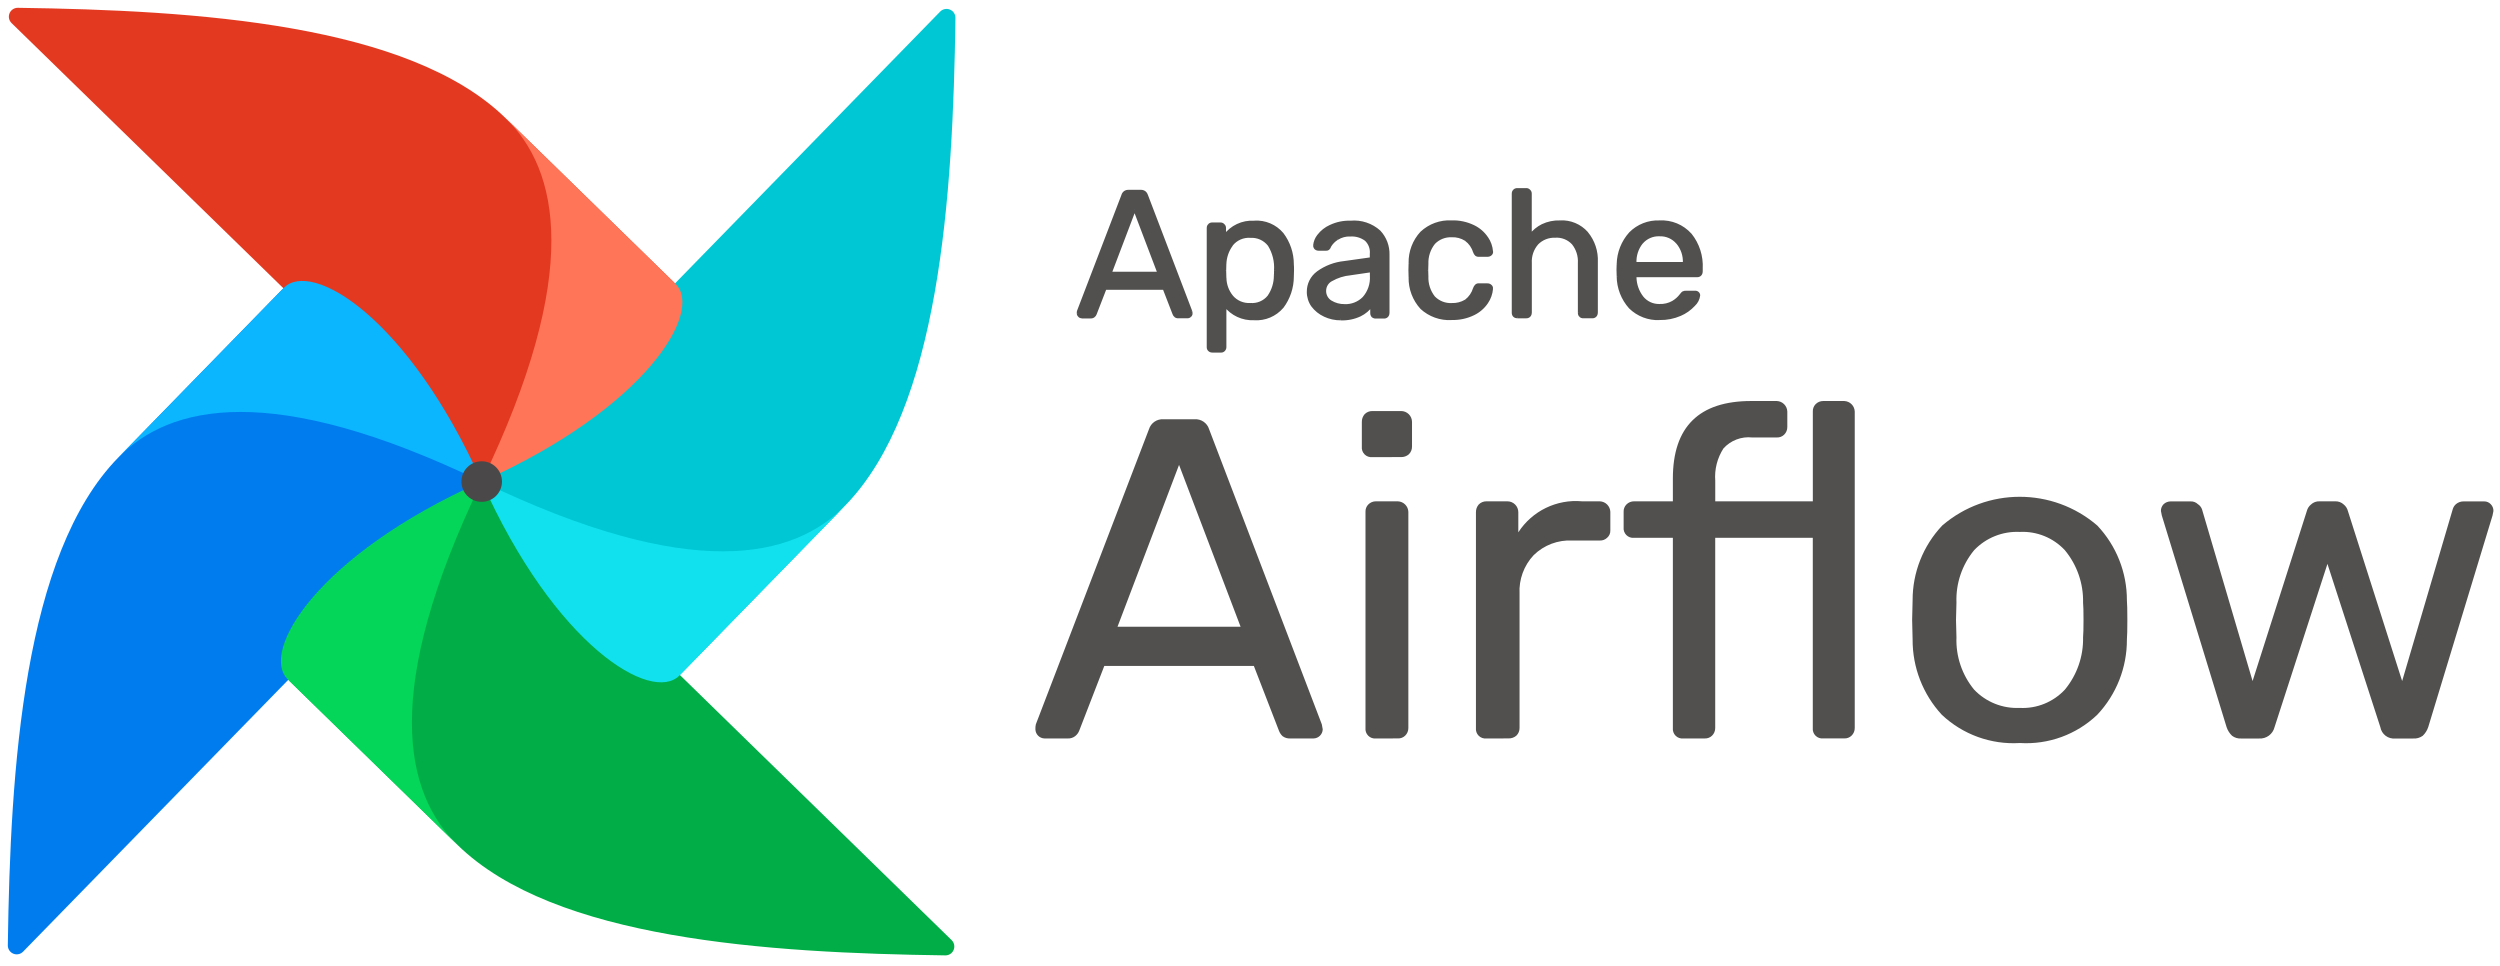
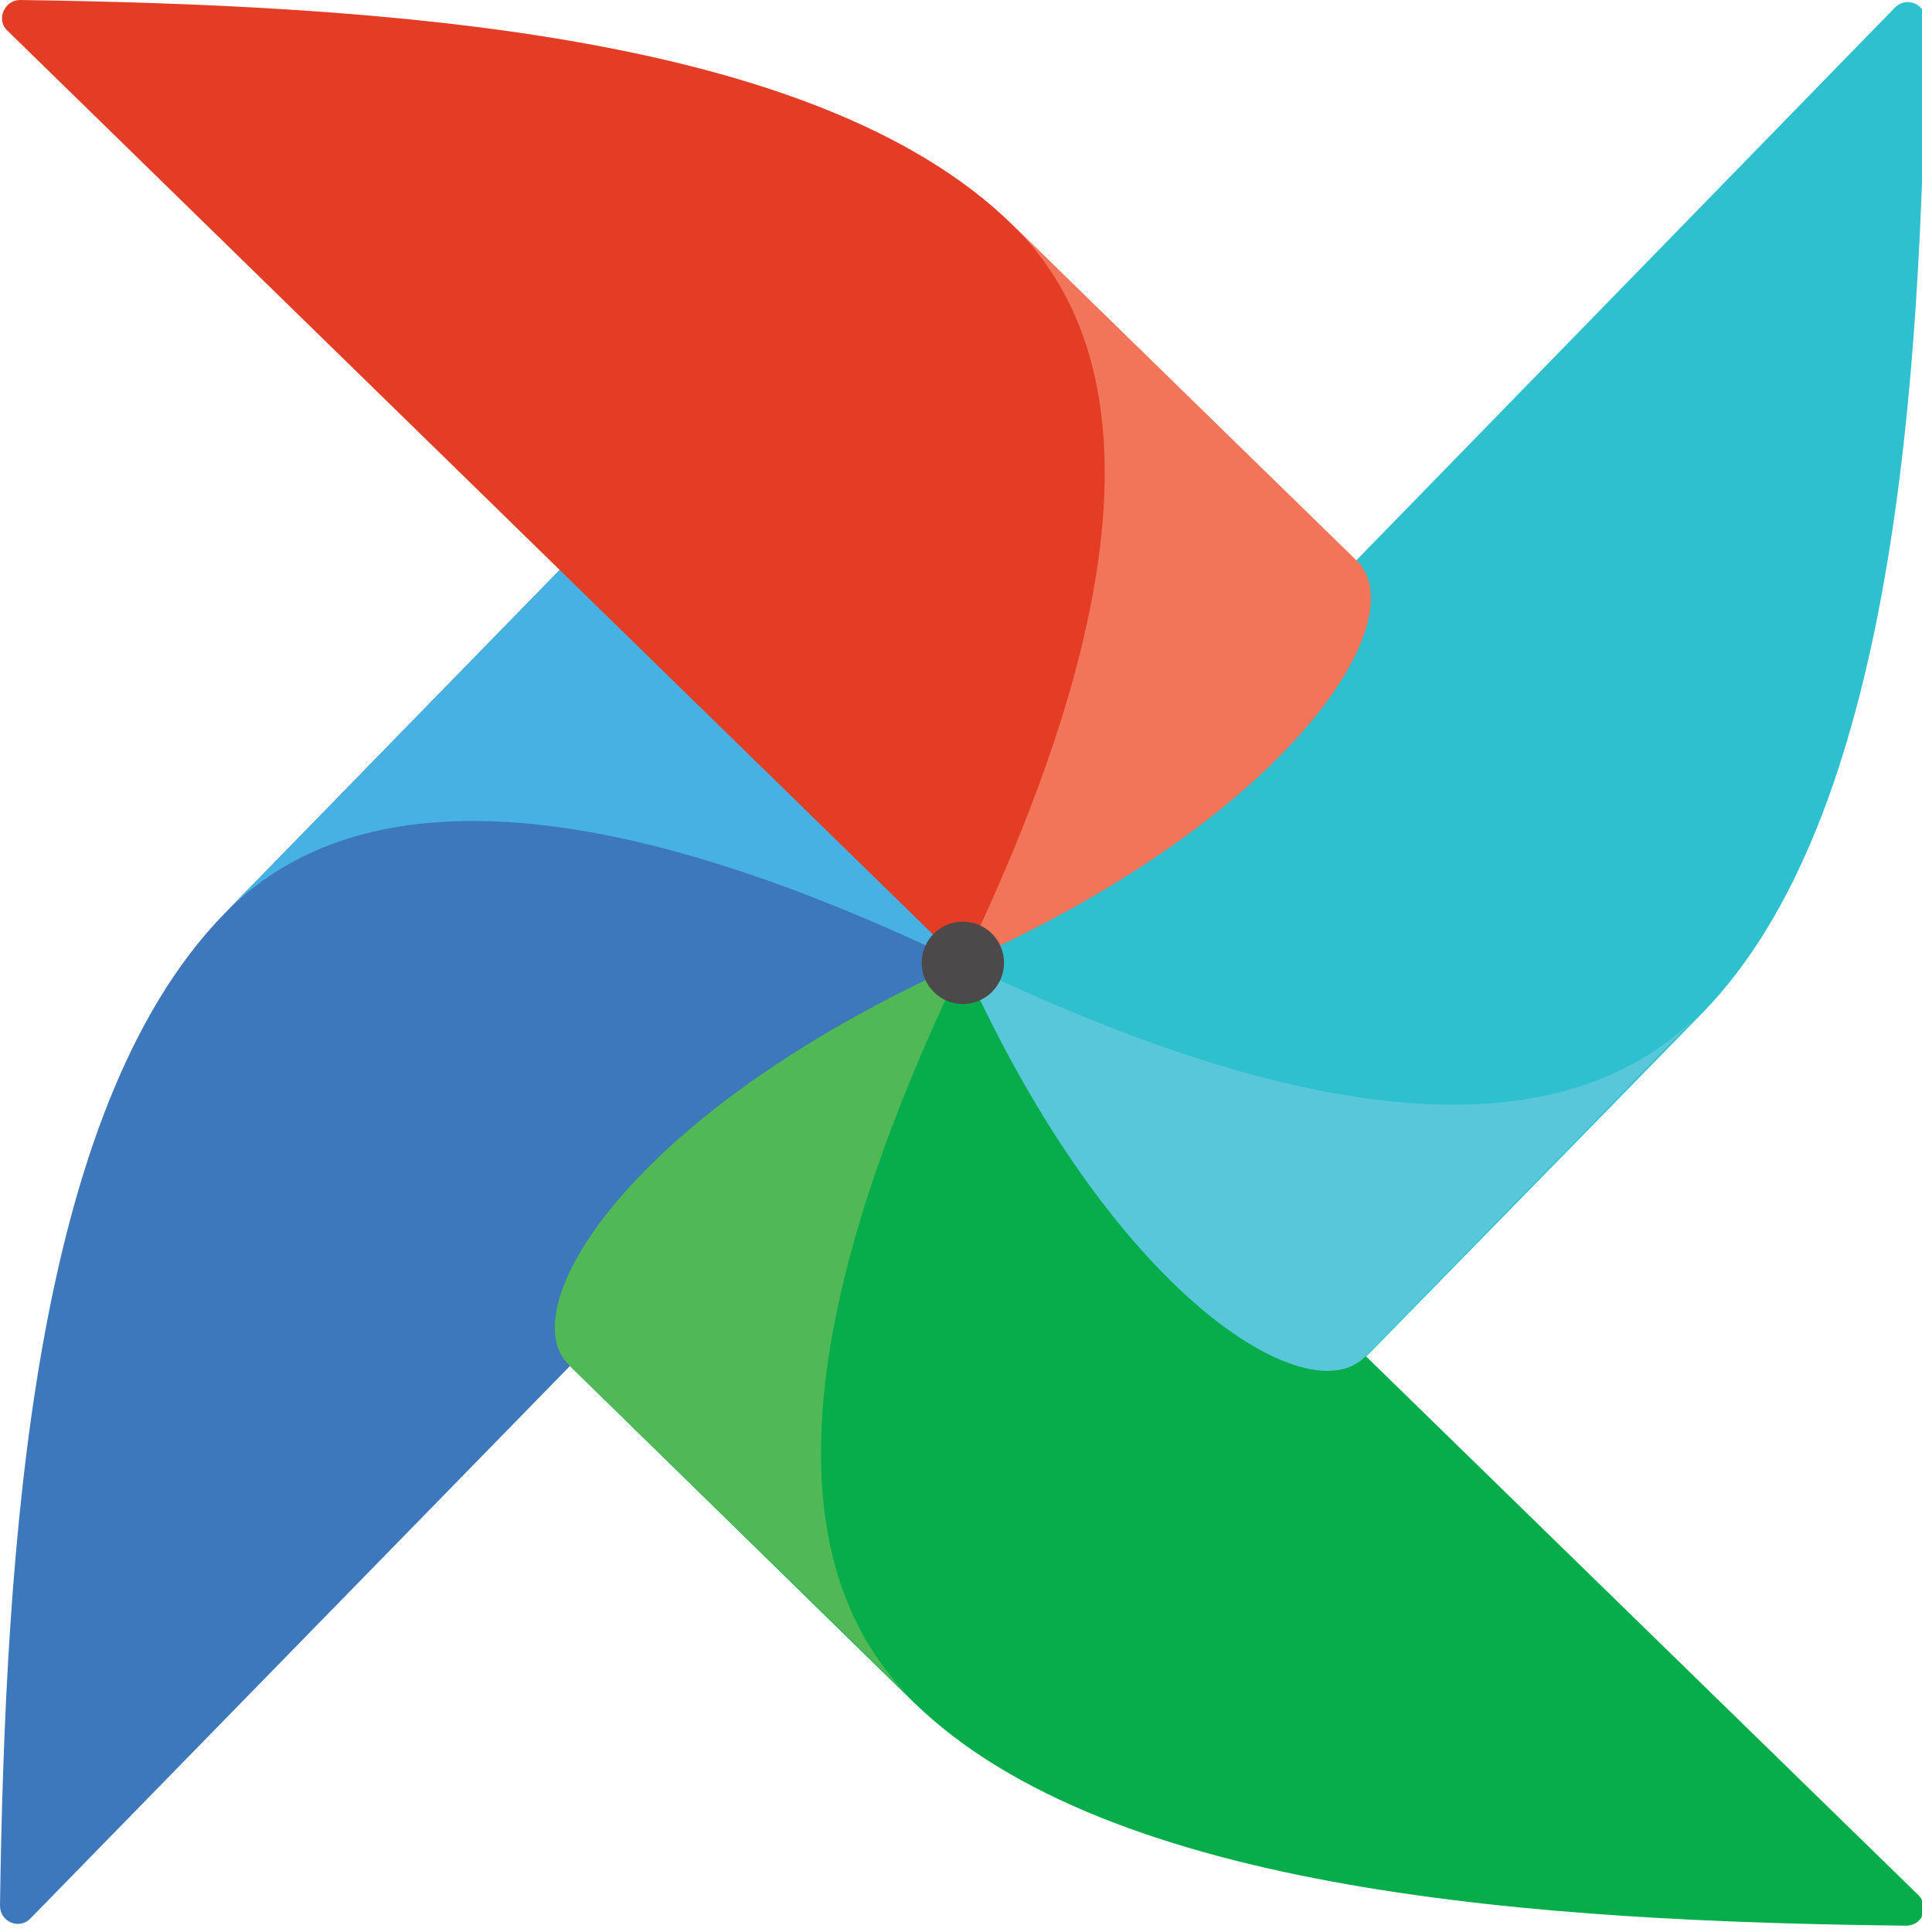
- <svg xmlns="http://www.w3.org/2000/svg" width="155.314" height="60" viewBox="0 0 155.314 60">
-   <defs>
-     <clipPath id="clip-path">
-       <path id="Rectangle_1" d="M0 0h155.314v60H0z" fill="none" data-name="Rectangle 1" />
-     </clipPath>
-   </defs>
-   <g id="logo" transform="translate(-1305 -780.355)">
-     <g id="Group_2" clip-path="url(#clip-path)" data-name="Group 2" transform="translate(1305 780.355)">
-       <g id="Group_1" data-name="Group 1" transform="translate(.486 .486)">
-         <path id="Path_1" d="M1307.562 880.867l28.187-28.893a.521.521 0 0 0 .063-.666c-1.714-2.393-4.877-2.808-6.049-4.416-3.472-4.763-4.353-7.459-5.845-7.292a.456.456 0 0 0-.271.143l-10.182 10.438c-5.858 6-6.7 19.225-6.852 30.3a.552.552 0 0 0 .949.386z" fill="#017cee" data-name="Path 1" transform="translate(-1306.613 -822.232)" />
-         <path id="Path_2" d="M1405.512 908.489l-28.893-28.189a.521.521 0 0 0-.667-.063c-2.393 1.715-2.808 4.877-4.416 6.049-4.763 3.472-7.459 4.353-7.292 5.845a.456.456 0 0 0 .143.27l10.438 10.182c6 5.858 19.225 6.7 30.3 6.852a.552.552 0 0 0 .387-.946z" fill="#00ad46" data-name="Path 2" transform="translate(-1346.876 -850.567)" />
-         <path id="Path_3" d="M1373.909 902.252c-3.28-3.2-4.8-9.53 1.486-22.583-10.219 4.567-13.8 10.57-12.039 12.289z" fill="#04d659" data-name="Path 3" transform="translate(-1345.96 -850.233)" />
-         <path id="Path_4" d="M1433.132 782.359l-28.186 28.893a.52.52 0 0 0-.063.666c1.715 2.393 4.876 2.808 6.049 4.416 3.472 4.763 4.354 7.459 5.845 7.292a.454.454 0 0 0 .271-.143l10.182-10.438c5.858-6 6.7-19.225 6.852-30.3a.553.553 0 0 0-.95-.386z" fill="#00c7d4" data-name="Path 4" transform="translate(-1375.21 -782.123)" />
-         <path id="Path_5" d="M1426.9 881.155c-3.2 3.28-9.53 4.8-22.584-1.486 4.567 10.219 10.57 13.8 12.289 12.039z" fill="#11e1ee" data-name="Path 5" transform="translate(-1374.875 -850.233)" />
-         <path id="Path_6" d="M1307 782.919l28.893 28.186a.521.521 0 0 0 .666.063c2.393-1.715 2.808-4.877 4.416-6.049 4.763-3.472 7.459-4.353 7.292-5.845a.459.459 0 0 0-.143-.271l-10.438-10.182c-6-5.858-19.225-6.7-30.3-6.852a.552.552 0 0 0-.386.95z" fill="#e43921" data-name="Path 6" transform="translate(-1306.766 -781.97)" />
-         <path id="Path_7" d="M1405.8 804.711c3.28 3.2 4.8 9.53-1.486 22.584 10.219-4.567 13.8-10.571 12.039-12.289z" fill-rule="evenodd" fill="#ff7557" data-name="Path 7" transform="translate(-1374.875 -797.859)" />
-         <path id="Path_8" d="M1329.355 849.266c3.2-3.28 9.53-4.8 22.584 1.486-4.567-10.219-10.57-13.8-12.289-12.039z" fill="#0cb6ff" data-name="Path 8" transform="translate(-1322.503 -821.316)" />
-         <circle id="Ellipse_1" cx="1.26" cy="1.26" r="1.26" fill="#4a4848" data-name="Ellipse 1" transform="translate(28.18 28.171)" />
-         <path id="Path_9" d="M1527.558 827.347a.229.229 0 0 1-.223-.223.458.458 0 0 1 .011-.123l2.766-7.214a.346.346 0 0 1 .357-.245h.758a.348.348 0 0 1 .357.245l2.754 7.214.022.123a.228.228 0 0 1-.223.223h-.568a.288.288 0 0 1-.19-.056.352.352 0 0 1-.089-.134l-.613-1.583h-3.657l-.613 1.583a.317.317 0 0 1-.1.134.269.269 0 0 1-.178.056zm4.795-2.732l-1.505-3.958-1.505 3.958zm3.322 4.85a.258.258 0 0 1-.189-.078.241.241 0 0 1-.067-.178v-7.4a.241.241 0 0 1 .067-.178.258.258 0 0 1 .189-.078h.513a.268.268 0 0 1 .256.256v.49a2.118 2.118 0 0 1 1.828-.858 2.092 2.092 0 0 1 1.751.736 3.135 3.135 0 0 1 .636 1.9q.011.122.011.379t-.011.379a3.168 3.168 0 0 1-.636 1.9 2.111 2.111 0 0 1-1.751.736 2.154 2.154 0 0 1-1.806-.836v2.587a.241.241 0 0 1-.067.178.223.223 0 0 1-.179.078zm2.364-2.91a1.324 1.324 0 0 0 1.149-.491 2.266 2.266 0 0 0 .4-1.293q.011-.111.011-.323 0-2.107-1.562-2.107a1.365 1.365 0 0 0-1.159.513 2.111 2.111 0 0 0-.412 1.2l-.012.424.012.435a1.862 1.862 0 0 0 .424 1.149 1.4 1.4 0 0 0 1.148.493zm5.628.9a2.329 2.329 0 0 1-1.015-.223 1.94 1.94 0 0 1-.747-.6 1.487 1.487 0 0 1-.268-.859 1.459 1.459 0 0 1 .6-1.2 3.4 3.4 0 0 1 1.65-.624l1.661-.234v-.323q0-1.137-1.3-1.137a1.4 1.4 0 0 0-.8.212 1.376 1.376 0 0 0-.468.48.305.305 0 0 1-.089.145.18.18 0 0 1-.134.045h-.48a.23.23 0 0 1-.245-.245 1.17 1.17 0 0 1 .245-.6 1.931 1.931 0 0 1 .747-.591 2.7 2.7 0 0 1 1.238-.256 2.351 2.351 0 0 1 1.8.591 2.032 2.032 0 0 1 .547 1.45v3.613a.257.257 0 0 1-.078.19.24.24 0 0 1-.178.067h-.513a.233.233 0 0 1-.257-.256v-.479a1.923 1.923 0 0 1-.714.6 2.557 2.557 0 0 1-1.203.237zm.234-.836a1.579 1.579 0 0 0 1.182-.469 1.881 1.881 0 0 0 .468-1.371v-.312l-1.293.19a2.918 2.918 0 0 0-1.193.379.761.761 0 0 0-.4.658.784.784 0 0 0 .368.691 1.585 1.585 0 0 0 .867.237zm6.643.836a2.556 2.556 0 0 1-1.873-.669 2.738 2.738 0 0 1-.714-1.9l-.011-.446.011-.446a2.7 2.7 0 0 1 .714-1.885 2.531 2.531 0 0 1 1.873-.68 2.917 2.917 0 0 1 1.36.29 2.077 2.077 0 0 1 .825.714 1.7 1.7 0 0 1 .3.848.2.2 0 0 1-.067.178.281.281 0 0 1-.19.067h-.535a.265.265 0 0 1-.168-.045.458.458 0 0 1-.111-.178 1.428 1.428 0 0 0-.535-.758 1.516 1.516 0 0 0-.87-.234 1.45 1.45 0 0 0-1.1.435 1.952 1.952 0 0 0-.435 1.3l-.011.4.011.379a1.969 1.969 0 0 0 .435 1.316 1.446 1.446 0 0 0 1.1.424 1.577 1.577 0 0 0 .87-.223 1.493 1.493 0 0 0 .535-.769.458.458 0 0 1 .111-.178.228.228 0 0 1 .168-.056h.535a.258.258 0 0 1 .19.078.2.2 0 0 1 .067.178 1.75 1.75 0 0 1-.3.847 2.078 2.078 0 0 1-.825.714 2.876 2.876 0 0 1-1.361.302zm4.078-.112a.233.233 0 0 1-.257-.256v-7.4a.241.241 0 0 1 .067-.178.259.259 0 0 1 .19-.078h.557a.267.267 0 0 1 .257.256v2.6a2.167 2.167 0 0 1 .758-.624 2.353 2.353 0 0 1 1.082-.223 2.067 2.067 0 0 1 1.661.691 2.642 2.642 0 0 1 .6 1.818v3.144a.257.257 0 0 1-.078.19.24.24 0 0 1-.178.067h-.557a.233.233 0 0 1-.256-.256V824a1.775 1.775 0 0 0-.39-1.227 1.387 1.387 0 0 0-1.1-.435 1.481 1.481 0 0 0-1.126.446 1.7 1.7 0 0 0-.412 1.215v3.088a.257.257 0 0 1-.078.19.24.24 0 0 1-.178.067zm8.846.112a2.466 2.466 0 0 1-1.84-.7 2.938 2.938 0 0 1-.747-1.94l-.011-.379.011-.368a2.953 2.953 0 0 1 .758-1.918 2.7 2.7 0 0 1 3.735.078 3.114 3.114 0 0 1 .68 2.119v.19a.257.257 0 0 1-.078.189.241.241 0 0 1-.178.067h-3.858v.1a2.11 2.11 0 0 0 .435 1.238 1.332 1.332 0 0 0 1.081.5 1.563 1.563 0 0 0 .836-.2 1.7 1.7 0 0 0 .491-.435.6.6 0 0 1 .145-.156.391.391 0 0 1 .19-.033h.547a.252.252 0 0 1 .167.056.192.192 0 0 1 .067.156.975.975 0 0 1-.312.591 2.51 2.51 0 0 1-.859.6 3.049 3.049 0 0 1-1.26.248zm1.527-3.434v-.033a1.817 1.817 0 0 0-.424-1.249 1.512 1.512 0 0 0-2.23 0 1.883 1.883 0 0 0-.4 1.249v.033z" fill="#51504f" data-name="Path 9" transform="translate(-1460.834 -808.144)" />
-         <path id="Path_10" d="M1527.2 827.081l-.061.061zm-.056-.279l-.08-.031zm2.766-7.214l.08.031zm1.472 0l-.081.029zm2.754 7.214l.084-.015a.064.064 0 0 0 0-.015zm.022.123h.086v-.015zm-.067.156l.06.061zm-.914.011l-.061.061.006.005zm-.089-.134l.081-.027zm-.613-1.583l.08-.031a.086.086 0 0 0-.08-.055zm-3.657 0v-.086a.086.086 0 0 0-.08.055zm-.613 1.583l-.08-.031zm-.1.134l.055.066zm4.047-2.676v.086a.086.086 0 0 0 .08-.116zm-1.505-3.958l.08-.03a.086.086 0 0 0-.16 0zm-1.505 3.958l-.08-.03a.086.086 0 0 0 .08.116zm-1.784 2.646a.128.128 0 0 1-.1-.042l-.122.121a.3.3 0 0 0 .217.092zm-.1-.042a.129.129 0 0 1-.042-.1h-.171a.3.3 0 0 0 .092.217zm-.042-.1a.38.38 0 0 1 .007-.1l-.163-.054a.514.514 0 0 0-.016.15zm.005-.092l2.765-7.214-.16-.061-2.765 7.214zm2.766-7.216a.283.283 0 0 1 .1-.143.3.3 0 0 1 .174-.046v-.172a.47.47 0 0 0-.271.076.453.453 0 0 0-.166.226zm.276-.189h.758v-.172h-.758zm.758 0a.3.3 0 0 1 .175.046.283.283 0 0 1 .1.143l.161-.059a.451.451 0 0 0-.166-.226.47.47 0 0 0-.272-.076zm.277.19l2.754 7.214.16-.061-2.754-7.214zm2.75 7.2l.022.123.169-.031-.022-.123zm.021.107a.13.13 0 0 1-.042.1l.121.121a.3.3 0 0 0 .092-.217zm-.042.1a.13.13 0 0 1-.1.042v.171a.3.3 0 0 0 .217-.092zm-.1.042h-.568v.171h.568zm-.568 0a.206.206 0 0 1-.135-.036l-.11.132a.373.373 0 0 0 .245.076zm-.129-.031a.262.262 0 0 1-.069-.1l-.162.054a.431.431 0 0 0 .11.167zm-.07-.1l-.613-1.584-.16.062.613 1.583zm-.693-1.638h-3.657v.171h3.657zm-3.737.055l-.614 1.584.16.062.613-1.583zm-.615 1.587a.235.235 0 0 1-.075.1l.111.13a.4.4 0 0 0 .126-.172zm-.074.1a.185.185 0 0 1-.124.036v.171a.354.354 0 0 0 .233-.076zm-.124.036h-.569v.171h.569zm4.306-2.677l-1.505-3.958-.16.061 1.505 3.958zm-1.666-3.958l-1.505 3.958.16.061 1.505-3.958zm-1.425 4.075h3.01v-.171h-3.01zm6.143 4.687l-.06.061zm0-7.761l.061.061zm.881 0l-.065.056.01.009zm.078.669h-.086a.086.086 0 0 0 .155.051zm3.579-.123l-.067.053zm.636 1.9h-.086zm0 .758l-.085-.007zm-.636 1.9l.067.054zm-3.557-.1l.068-.052a.086.086 0 0 0-.154.052zm-.067 2.765l-.061-.06zm2.787-3.323l-.069-.051zm.4-1.293l-.085-.008v.005zm-2.709-1.918l-.068-.052zm-.413 1.2h-.086zm-.011.423h-.085zm.011.435h-.086zm.424 1.149l.066-.054zm-1.216 3.315a.173.173 0 0 1-.129-.053l-.121.121a.342.342 0 0 0 .25.1zm-.129-.053a.157.157 0 0 1-.042-.118h-.172a.325.325 0 0 0 .092.239zm-.042-.118v-7.4h-.172v7.4zm0-7.4a.157.157 0 0 1 .042-.118l-.121-.121a.324.324 0 0 0-.092.239zm.042-.118a.173.173 0 0 1 .129-.053v-.172a.342.342 0 0 0-.25.1zm.129-.053h.513v-.172h-.513zm.513 0a.137.137 0 0 1 .113.048l.13-.111a.309.309 0 0 0-.244-.108zm.123.058a.137.137 0 0 1 .048.113h.171a.309.309 0 0 0-.108-.243zm.048.113v.49h.171v-.49zm.155.541a2.033 2.033 0 0 1 1.759-.823v-.171a2.2 2.2 0 0 0-1.9.894zm1.759-.823a2.007 2.007 0 0 1 1.683.7l.135-.106a2.177 2.177 0 0 0-1.818-.768zm1.683.7a3.045 3.045 0 0 1 .617 1.845l.171-.007a3.218 3.218 0 0 0-.654-1.946zm.617 1.85c.007.078.011.2.011.372h.171c0-.171 0-.3-.012-.387zm.011.372c0 .171 0 .294-.011.372l.17.015c.008-.086.012-.216.012-.387zm-.011.376a3.08 3.08 0 0 1-.617 1.846l.134.106a3.25 3.25 0 0 0 .654-1.945zm-.617 1.845a2.025 2.025 0 0 1-1.683.7v.171a2.2 2.2 0 0 0 1.817-.768zm-1.683.7a2.068 2.068 0 0 1-1.739-.8l-.136.1a2.239 2.239 0 0 0 1.874.87zm-1.892-.75v2.587h.172v-2.587zm0 2.587a.156.156 0 0 1-.042.118l.121.121a.325.325 0 0 0 .092-.239zm-.046.123a.138.138 0 0 1-.114.048v.172a.308.308 0 0 0 .244-.108zm-.114.048h-.546v.172h.546zm1.817-2.739a1.408 1.408 0 0 0 1.218-.526l-.138-.1a1.24 1.24 0 0 1-1.079.455zm1.217-.525a2.355 2.355 0 0 0 .419-1.341l-.171-.007a2.182 2.182 0 0 1-.385 1.246zm.418-1.336c.008-.079.012-.19.012-.332h-.172c0 .14 0 .245-.011.315zm.012-.332a2.726 2.726 0 0 0-.407-1.632 1.448 1.448 0 0 0-1.24-.562v.171a1.278 1.278 0 0 1 1.1.492 2.565 2.565 0 0 1 .374 1.53zm-1.647-2.193a1.452 1.452 0 0 0-1.228.547l.136.1a1.282 1.282 0 0 1 1.091-.479zm-1.228.547a2.2 2.2 0 0 0-.43 1.252l.172.008a2.028 2.028 0 0 1 .4-1.157zm-.43 1.254l-.011.424h.171l.011-.424zm-.011.428l.011.435h.172l-.011-.435zm.011.436a1.95 1.95 0 0 0 .443 1.2l.133-.109a1.776 1.776 0 0 1-.4-1.1zm.443 1.2a1.484 1.484 0 0 0 1.214.522v-.171a1.314 1.314 0 0 1-1.082-.459zm5.828 1.117l.037-.077zm-.747-.6l-.07.049zm.335-2.063l.052.068zm1.65-.624l.012.085zm1.661-.234l.012.085a.086.086 0 0 0 .074-.085zm-2.107-1.249l.046.072zm-.468.48l-.075-.042a.083.083 0 0 0-.006.015zm-.089.145l-.054-.067-.007.006zm-.792-.022l-.065.056.009.009zm-.067-.178h-.086zm.245-.6l-.07-.049zm.747-.591l.038.077zm3.033.334l-.063.058zm.468 5.252l.06.061zm-.881 0l-.065.056a.043.043 0 0 0 .009.009zm-.067-.669h.086a.086.086 0 0 0-.156-.048zm-.714.6l-.04-.076zm.223-1.059l-.062-.06zm.468-1.684h.086a.086.086 0 0 0-.1-.085zm-1.293.189l.012.085zm-1.193.379l.046.072zm-.033 1.349l-.047.071zm.635.985a2.241 2.241 0 0 1-.978-.215l-.074.155a2.412 2.412 0 0 0 1.051.231zm-.978-.215a1.859 1.859 0 0 1-.715-.576l-.138.1a2.024 2.024 0 0 0 .779.629zm-.713-.573a1.4 1.4 0 0 1-.253-.81h-.172a1.571 1.571 0 0 0 .283.907zm-.253-.81a1.374 1.374 0 0 1 .569-1.136l-.105-.135a1.544 1.544 0 0 0-.635 1.272zm.569-1.137a3.316 3.316 0 0 1 1.609-.607l-.024-.17a3.481 3.481 0 0 0-1.691.642zm1.609-.607l1.661-.234-.024-.17-1.662.234zm1.735-.319v-.323h-.171v.323zm0-.323a1.156 1.156 0 0 0-.355-.917 1.536 1.536 0 0 0-1.035-.306v.172a1.37 1.37 0 0 1 .922.263.986.986 0 0 1 .3.788zm-1.39-1.223a1.486 1.486 0 0 0-.851.227l.1.142a1.316 1.316 0 0 1 .755-.2zm-.849.226a1.452 1.452 0 0 0-.5.51l.15.084a1.286 1.286 0 0 1 .44-.449zm-.5.524a.226.226 0 0 1-.062.105l.107.134a.391.391 0 0 0 .117-.185zm-.068.112a.1.1 0 0 1-.073.019v.171a.266.266 0 0 0 .194-.07zm-.073.019h-.48v.171h.48zm-.48 0a.18.18 0 0 1-.122-.046l-.112.13a.352.352 0 0 0 .234.087zm-.113-.037a.18.18 0 0 1-.047-.123h-.171a.352.352 0 0 0 .087.234zm-.047-.119a1.1 1.1 0 0 1 .23-.557l-.14-.1a1.253 1.253 0 0 0-.261.648zm.23-.556a1.843 1.843 0 0 1 .715-.564l-.075-.154a2.018 2.018 0 0 0-.78.618zm.716-.564a2.611 2.611 0 0 1 1.2-.247v-.171a2.781 2.781 0 0 0-1.277.266zm1.2-.247a2.268 2.268 0 0 1 1.732.563l.126-.116a2.435 2.435 0 0 0-1.858-.618zm1.733.564a1.945 1.945 0 0 1 .523 1.391h.171a2.117 2.117 0 0 0-.57-1.508zm.523 1.391v3.613h.171v-3.613zm0 3.613a.172.172 0 0 1-.053.129l.121.121a.344.344 0 0 0 .1-.25zm-.053.129a.157.157 0 0 1-.118.042v.171a.326.326 0 0 0 .239-.092zm-.118.042h-.513v.171h.513zm-.513 0a.2.2 0 0 1-.134-.046l-.111.13a.367.367 0 0 0 .245.088zm-.124-.037a.194.194 0 0 1-.047-.134h-.171a.366.366 0 0 0 .087.245zm-.047-.134v-.479h-.171v.479zm-.156-.528a1.846 1.846 0 0 1-.683.575l.079.152a2.012 2.012 0 0 0 .745-.629zm-.683.575a2.476 2.476 0 0 1-1.153.236v.171a2.644 2.644 0 0 0 1.233-.255zm-.919-.429a1.666 1.666 0 0 0 1.244-.494l-.123-.12a1.493 1.493 0 0 1-1.121.442zm1.244-.494a1.969 1.969 0 0 0 .492-1.431h-.171a1.8 1.8 0 0 1-.444 1.312zm.492-1.431v-.312h-.171v.312zm-.1-.4l-1.293.189.025.17 1.293-.189zm-1.293.189a3 3 0 0 0-1.228.393l.095.143a2.837 2.837 0 0 1 1.158-.365zm-1.227.392a.845.845 0 0 0-.441.73h.172a.676.676 0 0 1 .362-.586zm-.441.73a.869.869 0 0 0 .406.762l.095-.142a.7.7 0 0 1-.33-.62zm.408.764a1.673 1.673 0 0 0 .916.247v-.171a1.5 1.5 0 0 1-.823-.221zm5.686.329l-.061.06zm-.714-1.9h-.085zm-.011-.446h-.085zm.011-.446h-.085zm.714-1.885l.061.061zm3.234-.39l-.04.076zm.825.713l-.073.046zm.3.848h-.086zm-.067.178l.056.065zm-.892.022l.054-.067zm-.112-.178l-.081.029zm-.535-.758l-.048.071zm-1.974.2l-.062-.059zm-.435 1.3h-.086zm-.011.4h-.086zm.011.379h-.086zm.435 1.316l-.062.059zm1.974.2l.046.072zm.535-.769l-.079-.033zm.112-.178l.054.067.007-.006zm.892.022l-.061.06zm.067.178l-.085-.009zm-.3.847l-.072-.046zm-.825.714l-.04-.076zm-1.36.2a2.471 2.471 0 0 1-1.814-.644l-.12.122a2.64 2.64 0 0 0 1.933.694zm-1.813-.643a2.653 2.653 0 0 1-.689-1.839l-.171.006a2.822 2.822 0 0 0 .738 1.952zm-.689-1.838l-.011-.446h-.171l.011.446zm-.011-.442l.011-.446h-.171l-.011.446zm.011-.445a2.611 2.611 0 0 1 .689-1.827l-.122-.121a2.78 2.78 0 0 0-.738 1.942zm.689-1.827a2.447 2.447 0 0 1 1.813-.655v-.171a2.617 2.617 0 0 0-1.934.705zm1.813-.655a2.836 2.836 0 0 1 1.32.28l.079-.152a3 3 0 0 0-1.4-.3zm1.32.28a1.99 1.99 0 0 1 .792.683l.145-.091a2.158 2.158 0 0 0-.858-.744zm.793.685a1.617 1.617 0 0 1 .287.8l.171-.009a1.789 1.789 0 0 0-.315-.89zm.287.809a.11.11 0 0 1-.037.1l.112.13a.281.281 0 0 0 .1-.252zm-.037.1a.2.2 0 0 1-.134.046v.171a.369.369 0 0 0 .246-.088zm-.134.046h-.535v.171h.535zm-.535 0a.184.184 0 0 1-.114-.026l-.107.134a.345.345 0 0 0 .221.064zm-.114-.026a.389.389 0 0 1-.086-.144l-.158.066a.533.533 0 0 0 .137.212zm-.084-.14a1.514 1.514 0 0 0-.57-.8l-.093.144a1.343 1.343 0 0 1 .5.715zm-.568-.8a1.6 1.6 0 0 0-.918-.249v.171a1.435 1.435 0 0 1 .822.219zm-.918-.249a1.535 1.535 0 0 0-1.166.462l.124.118a1.364 1.364 0 0 1 1.042-.408zm-1.166.462a2.036 2.036 0 0 0-.458 1.36l.171.006a1.872 1.872 0 0 1 .411-1.249zm-.458 1.361l-.011.4h.171l.011-.4zm-.011.406l.011.379.171-.005-.011-.379zm.011.38a2.052 2.052 0 0 0 .458 1.371l.124-.118a1.889 1.889 0 0 1-.411-1.26zm.458 1.371a1.533 1.533 0 0 0 1.166.451v-.172a1.363 1.363 0 0 1-1.042-.4zm1.166.451a1.661 1.661 0 0 0 .916-.237l-.093-.144a1.491 1.491 0 0 1-.823.209zm.918-.238a1.576 1.576 0 0 0 .568-.812l-.162-.057a1.409 1.409 0 0 1-.5.727zm.566-.807a.39.39 0 0 1 .086-.144l-.107-.134a.533.533 0 0 0-.137.213zm.093-.151a.144.144 0 0 1 .107-.031v-.171a.31.31 0 0 0-.228.081zm.107-.031h.535v-.171h-.535zm.535 0a.173.173 0 0 1 .129.053l.121-.121a.344.344 0 0 0-.25-.1zm.134.057a.11.11 0 0 1 .037.1l.17.017a.281.281 0 0 0-.1-.252zm.037.109a1.664 1.664 0 0 1-.288.806l.144.092a1.839 1.839 0 0 0 .315-.889zm-.288.806a1.989 1.989 0 0 1-.792.683l.079.152a2.162 2.162 0 0 0 .858-.744zm-.793.684a2.8 2.8 0 0 1-1.32.28v.171a2.96 2.96 0 0 0 1.4-.3zm2.568.187l-.065.056.01.009zm0-7.772l.061.06zm.926 0l-.065.056.009.009zm.078 2.776h-.085a.086.086 0 0 0 .153.053zm.758-.624l.038.077zm2.743.468l-.065.056zm.524 5.151l-.061-.06zm-.925 0l-.065.056.009.009zm-.457-4.5l-.065.056zm-2.23.011l-.062-.059zm-.49 4.493l-.061-.06zm-.736-.019a.2.2 0 0 1-.134-.046l-.112.13a.367.367 0 0 0 .245.088zm-.124-.037a.2.2 0 0 1-.046-.134h-.172a.367.367 0 0 0 .087.245zm-.046-.134v-7.4h-.172v7.4zm0-7.4a.156.156 0 0 1 .042-.118l-.121-.121a.326.326 0 0 0-.092.239zm.042-.118a.172.172 0 0 1 .129-.053v-.171a.343.343 0 0 0-.25.1zm.129-.053h.557v-.171h-.557zm.557 0a.137.137 0 0 1 .113.048l.13-.112a.308.308 0 0 0-.244-.108zm.122.057a.137.137 0 0 1 .048.113h.172a.309.309 0 0 0-.108-.243zm.048.113v2.6h.172v-2.6zm.153 2.651a2.076 2.076 0 0 1 .728-.6l-.075-.154a2.248 2.248 0 0 0-.788.649zm.73-.6a2.272 2.272 0 0 1 1.043-.214v-.171a2.438 2.438 0 0 0-1.121.232zm1.043-.214a1.982 1.982 0 0 1 1.6.661l.13-.112a2.152 2.152 0 0 0-1.727-.721zm1.6.663a2.557 2.557 0 0 1 .581 1.761h.171a2.727 2.727 0 0 0-.624-1.874zm.581 1.761v3.144h.171v-3.144zm0 3.144a.173.173 0 0 1-.053.129l.121.121a.345.345 0 0 0 .1-.25zm-.053.129a.156.156 0 0 1-.118.042v.171a.327.327 0 0 0 .239-.092zm-.118.042h-.557v.171h.557zm-.557 0a.2.2 0 0 1-.134-.046l-.112.13a.367.367 0 0 0 .245.088zm-.124-.037a.2.2 0 0 1-.046-.134h-.172a.368.368 0 0 0 .087.245zm-.046-.134V823.8h-.172v3.088zm0-3.088a1.859 1.859 0 0 0-.412-1.284l-.128.114a1.69 1.69 0 0 1 .368 1.169zm-.411-1.283a1.471 1.471 0 0 0-1.169-.464v.171a1.3 1.3 0 0 1 1.039.406zm-1.169-.464a1.566 1.566 0 0 0-1.188.473l.124.118a1.4 1.4 0 0 1 1.064-.419zm-1.188.473a1.779 1.779 0 0 0-.436 1.275h.172a1.609 1.609 0 0 1 .389-1.156zm-.436 1.275v3.088h.172V823.8zm0 3.088a.172.172 0 0 1-.053.129l.121.121a.344.344 0 0 0 .1-.25zm-.053.129a.156.156 0 0 1-.118.042v.171a.327.327 0 0 0 .239-.092zm-.118.042h-.557v.171h.557zm6.449-.505l-.062.059zm-.747-1.94h-.086zm-.012-.379h-.085v.005zm.012-.368l-.086-.006zm.758-1.918l-.061-.06zm3.735.078l-.065.056zm.6 2.5l.061.061zm-4.036.067v-.086a.086.086 0 0 0-.086.086zm0 .1h-.086zm.435 1.238l-.068.053zm1.918.3l.045.073zm.491-.435l-.069-.051zm.145-.156l.039.077h.006zm.9.022l-.055.066zm-.245.747l-.064-.057zm-.858.6l.035.078zm.267-3.189v.086a.086.086 0 0 0 .086-.086zm-.424-1.282l-.066.055zm-2.23 0l-.065-.055zm-.4 1.282h-.086a.086.086 0 0 0 .086.086zm1.528 3.349a2.38 2.38 0 0 1-1.779-.677l-.122.12a2.55 2.55 0 0 0 1.9.728zm-1.778-.676a2.86 2.86 0 0 1-.724-1.886l-.171.009a3.027 3.027 0 0 0 .771 1.995zm-.723-1.884l-.011-.379h-.171l.011.379zm-.011-.374l.011-.368-.172-.005-.011.368zm.011-.365a2.871 2.871 0 0 1 .735-1.864l-.124-.118a3.042 3.042 0 0 0-.782 1.971zm.734-1.864a2.331 2.331 0 0 1 1.756-.687v-.171a2.5 2.5 0 0 0-1.879.74zm1.756-.687a2.307 2.307 0 0 1 1.853.762l.13-.112a2.477 2.477 0 0 0-1.983-.821zm1.854.762a3.03 3.03 0 0 1 .659 2.062h.172a3.2 3.2 0 0 0-.7-2.175zm.659 2.062v.19h.172v-.19zm0 .19a.172.172 0 0 1-.053.129l.121.121a.345.345 0 0 0 .1-.25zm-.053.129a.156.156 0 0 1-.118.042v.171a.327.327 0 0 0 .239-.092zm-.118.042h-3.858v.171h3.858zm-3.944.086v.1h.172v-.1zm0 .1a2.2 2.2 0 0 0 .453 1.287l.135-.106a2.027 2.027 0 0 1-.417-1.189zm.454 1.288a1.418 1.418 0 0 0 1.148.533v-.171a1.247 1.247 0 0 1-1.015-.47zm1.148.533a1.647 1.647 0 0 0 .882-.214l-.09-.146a1.481 1.481 0 0 1-.791.188zm.882-.214a1.777 1.777 0 0 0 .515-.458l-.14-.1a1.613 1.613 0 0 1-.466.412zm.513-.456a1.251 1.251 0 0 1 .081-.1.28.28 0 0 1 .026-.025l.008-.006-.077-.153a.326.326 0 0 0-.083.068 1.55 1.55 0 0 0-.092.113zm.12-.134a.328.328 0 0 1 .146-.021v-.171a.468.468 0 0 0-.234.046zm.146-.021h.547v-.171h-.547zm.547 0a.166.166 0 0 1 .112.036l.11-.132a.337.337 0 0 0-.222-.076zm.112.036a.107.107 0 0 1 .036.09h.171a.277.277 0 0 0-.1-.222zm.036.09a.9.9 0 0 1-.291.534l.128.115a1.055 1.055 0 0 0 .334-.649zm-.291.535a2.42 2.42 0 0 1-.83.581l.072.156a2.6 2.6 0 0 0 .888-.624zm-.829.58a2.964 2.964 0 0 1-1.224.238v.171a3.133 3.133 0 0 0 1.295-.253zm.389-3.111v-.033h-.171v.033zm0-.033a1.9 1.9 0 0 0-.445-1.306l-.129.114a1.731 1.731 0 0 1 .4 1.192zm-.444-1.3a1.466 1.466 0 0 0-1.181-.521v.172a1.3 1.3 0 0 1 1.049.46zm-1.181-.521a1.466 1.466 0 0 0-1.18.521l.131.11a1.3 1.3 0 0 1 1.049-.46zm-1.181.521a1.965 1.965 0 0 0-.422 1.3h.172a1.794 1.794 0 0 1 .382-1.194zm-.422 1.3v.033h.172v-.033zm.086.119h3.055v-.171h-3.055z" fill="#51504f" data-name="Path 10" transform="translate(-1460.636 -807.945)" />
-         <path id="Path_11" d="M1519.066 884.011a.581.581 0 0 1-.567-.567 1.151 1.151 0 0 1 .028-.312l7.026-18.328a.881.881 0 0 1 .906-.623h1.926a.882.882 0 0 1 .907.623l7 18.328.057.312a.583.583 0 0 1-.567.567h-1.445a.735.735 0 0 1-.482-.142.9.9 0 0 1-.226-.34l-1.558-4.023h-9.292l-1.558 4.023a.8.8 0 0 1-.255.34.688.688 0 0 1-.453.142zm12.181-6.94l-3.824-10.056-3.823 10.055zm8.184-10.538a.592.592 0 0 1-.652-.651v-1.53a.714.714 0 0 1 .17-.482.656.656 0 0 1 .482-.2h1.785a.677.677 0 0 1 .68.68v1.53a.655.655 0 0 1-.2.481.713.713 0 0 1-.481.17zm.227 17.479a.593.593 0 0 1-.652-.652v-13.428a.611.611 0 0 1 .17-.453.656.656 0 0 1 .482-.2h1.359a.679.679 0 0 1 .652.651v13.427a.655.655 0 0 1-.2.482.613.613 0 0 1-.453.17zm6.861 0a.592.592 0 0 1-.651-.652v-13.4a.715.715 0 0 1 .17-.481.656.656 0 0 1 .482-.2h1.3a.677.677 0 0 1 .68.68v1.246a4.255 4.255 0 0 1 3.966-1.926h1.1a.679.679 0 0 1 .651.651v1.161a.566.566 0 0 1-.2.453.612.612 0 0 1-.453.17h-1.7a3.2 3.2 0 0 0-2.408.907 3.253 3.253 0 0 0-.879 2.408v8.328a.656.656 0 0 1-.2.482.716.716 0 0 1-.482.17zm12.234 0a.593.593 0 0 1-.651-.652v-11.814h-2.408a.592.592 0 0 1-.651-.651v-.963a.611.611 0 0 1 .17-.453.654.654 0 0 1 .481-.2h2.408v-1.417q0-4.816 4.872-4.815h1.586a.679.679 0 0 1 .652.651v.963a.656.656 0 0 1-.2.481.613.613 0 0 1-.453.17h-1.529a2.1 2.1 0 0 0-1.785.68 3.248 3.248 0 0 0-.51 2.011v1.275h6.062V863.7a.613.613 0 0 1 .17-.453.656.656 0 0 1 .482-.2h1.3a.679.679 0 0 1 .652.651v19.659a.655.655 0 0 1-.2.482.613.613 0 0 1-.454.17h-1.3a.592.592 0 0 1-.652-.652v-11.811h-6.062v11.813a.657.657 0 0 1-.2.482.614.614 0 0 1-.454.17zm20.9.283a6.487 6.487 0 0 1-4.844-1.757 6.837 6.837 0 0 1-1.813-4.674l-.029-1.218.029-1.218a6.732 6.732 0 0 1 1.841-4.646 7.389 7.389 0 0 1 9.631 0 6.736 6.736 0 0 1 1.841 4.646q.028.311.028 1.218t-.028 1.218a6.772 6.772 0 0 1-1.841 4.674 6.391 6.391 0 0 1-4.82 1.756zm0-2.181a3.582 3.582 0 0 0 2.8-1.133 4.931 4.931 0 0 0 1.133-3.258q.028-.283.028-1.076t-.028-1.076a4.931 4.931 0 0 0-1.133-3.258 3.582 3.582 0 0 0-2.8-1.133 3.671 3.671 0 0 0-2.833 1.133 4.83 4.83 0 0 0-1.1 3.258l-.028 1.076.028 1.076a4.83 4.83 0 0 0 1.1 3.258 3.671 3.671 0 0 0 2.828 1.132zm13.755 1.9a.846.846 0 0 1-.566-.17 1.321 1.321 0 0 1-.34-.538l-4.023-13.144-.056-.283a.575.575 0 0 1 .17-.425.641.641 0 0 1 .425-.17h1.246a.612.612 0 0 1 .453.17.646.646 0 0 1 .255.312l3.145 10.679 3.371-10.566a.761.761 0 0 1 .255-.4.726.726 0 0 1 .538-.2h.963a.728.728 0 0 1 .539.2.76.76 0 0 1 .255.4l3.371 10.566 3.144-10.679a.655.655 0 0 1 .2-.312.714.714 0 0 1 .482-.17h1.275a.542.542 0 0 1 .4.17.576.576 0 0 1 .17.425l-.057.283-3.994 13.144a1.323 1.323 0 0 1-.34.538.9.9 0 0 1-.6.17h-1.1a.86.86 0 0 1-.935-.708l-3.286-10.141-3.286 10.141a.928.928 0 0 1-.963.708z" fill="#51504f" data-name="Path 11" transform="translate(-1454.66 -838.62)" />
-       </g>
-     </g>
-   </g>
+ <svg xmlns="http://www.w3.org/2000/svg" width="182" height="183" viewBox="0 0 182 183" fill="none">
+   <path d="M2.9 181.7L90.3 92.2C90.8 91.6 91 90.8 90.5 90.1C85.2 82.7 75.4 81.4 71.8 76.4C61 61.7 58.3 53.3 53.6 53.8C53.3 53.8 53 54 52.8 54.2L21.2 86.6C3.1 105.2 0.5 146.2 0 180.5C0 182.1 1.9 182.8 2.9 181.7Z" fill="#3D77BC" />
+   <path fill-rule="evenodd" clip-rule="evenodd" d="M21.2 86.6C31.1 76.4 50.7 71.7 91.2 91.2C77.1 59.6 58.5 48.5 53.1 53.9L21.2 86.6Z" fill="#47B1E4" />
+   <path d="M181.7 179.5L92.2 92.2C91.6 91.7 90.8 91.5 90.1 92C82.7 97.3 81.4 107.1 76.4 110.7C61.6 121.5 53.3 124.2 53.8 128.8C53.8 129.1 54 129.4 54.2 129.6L86.5 161.2C105.1 179.4 146.1 182 180.4 182.4C182.1 182.5 182.8 180.6 181.7 179.5Z" fill="#07AD4B" />
+   <path fill-rule="evenodd" clip-rule="evenodd" d="M86.6 161.2C76.4 151.3 71.7 131.7 91.2 91.2C59.5 105.4 48.4 124 53.9 129.3L86.6 161.2Z" fill="#50B956" />
+   <path d="M179.5 0.7L92.2 90.3C91.7 90.9 91.5 91.7 92 92.4C97.3 99.8 107.1 101.1 110.7 106.1C121.5 120.9 124.2 129.2 128.8 128.7C129.1 128.7 129.4 128.5 129.6 128.3L161.2 96C179.4 77.4 182 36.4 182.4 2.1C182.5 0.4 180.6 -0.4 179.5 0.7Z" fill="#2EC0CE" />
+   <path fill-rule="evenodd" clip-rule="evenodd" d="M161.2 95.8C151.3 106 131.7 110.7 91.2 91.2C105.4 122.9 124 134 129.3 128.5L161.2 95.8Z" fill="#59C7DA" />
+   <path d="M0.7 2.9L90.2 90.3C90.8 90.8 91.6 91 92.3 90.5C99.7 85.2 101 75.4 106 71.8C120.8 61 129.1 58.3 128.6 53.7C128.6 53.4 128.4 53.1 128.2 52.9L95.8 21.2C77.2 3.1 36.3 0.5 1.9 0C0.4 0 -0.4 1.9 0.7 2.9Z" fill="#E33D26" />
+   <path fill-rule="evenodd" clip-rule="evenodd" d="M95.8 21.2C106 31.1 110.7 50.7 91.2 91.2C122.9 77 134 58.4 128.5 53.1L95.8 21.2Z" fill="#F37559" />
+   <path d="M91.2 95.1C93.354 95.1 95.1 93.354 95.1 91.2C95.1 89.046 93.354 87.3 91.2 87.3C89.046 87.3 87.3 89.046 87.3 91.2C87.3 93.354 89.046 95.1 91.2 95.1Z" fill="#4B4949" />
</svg>
